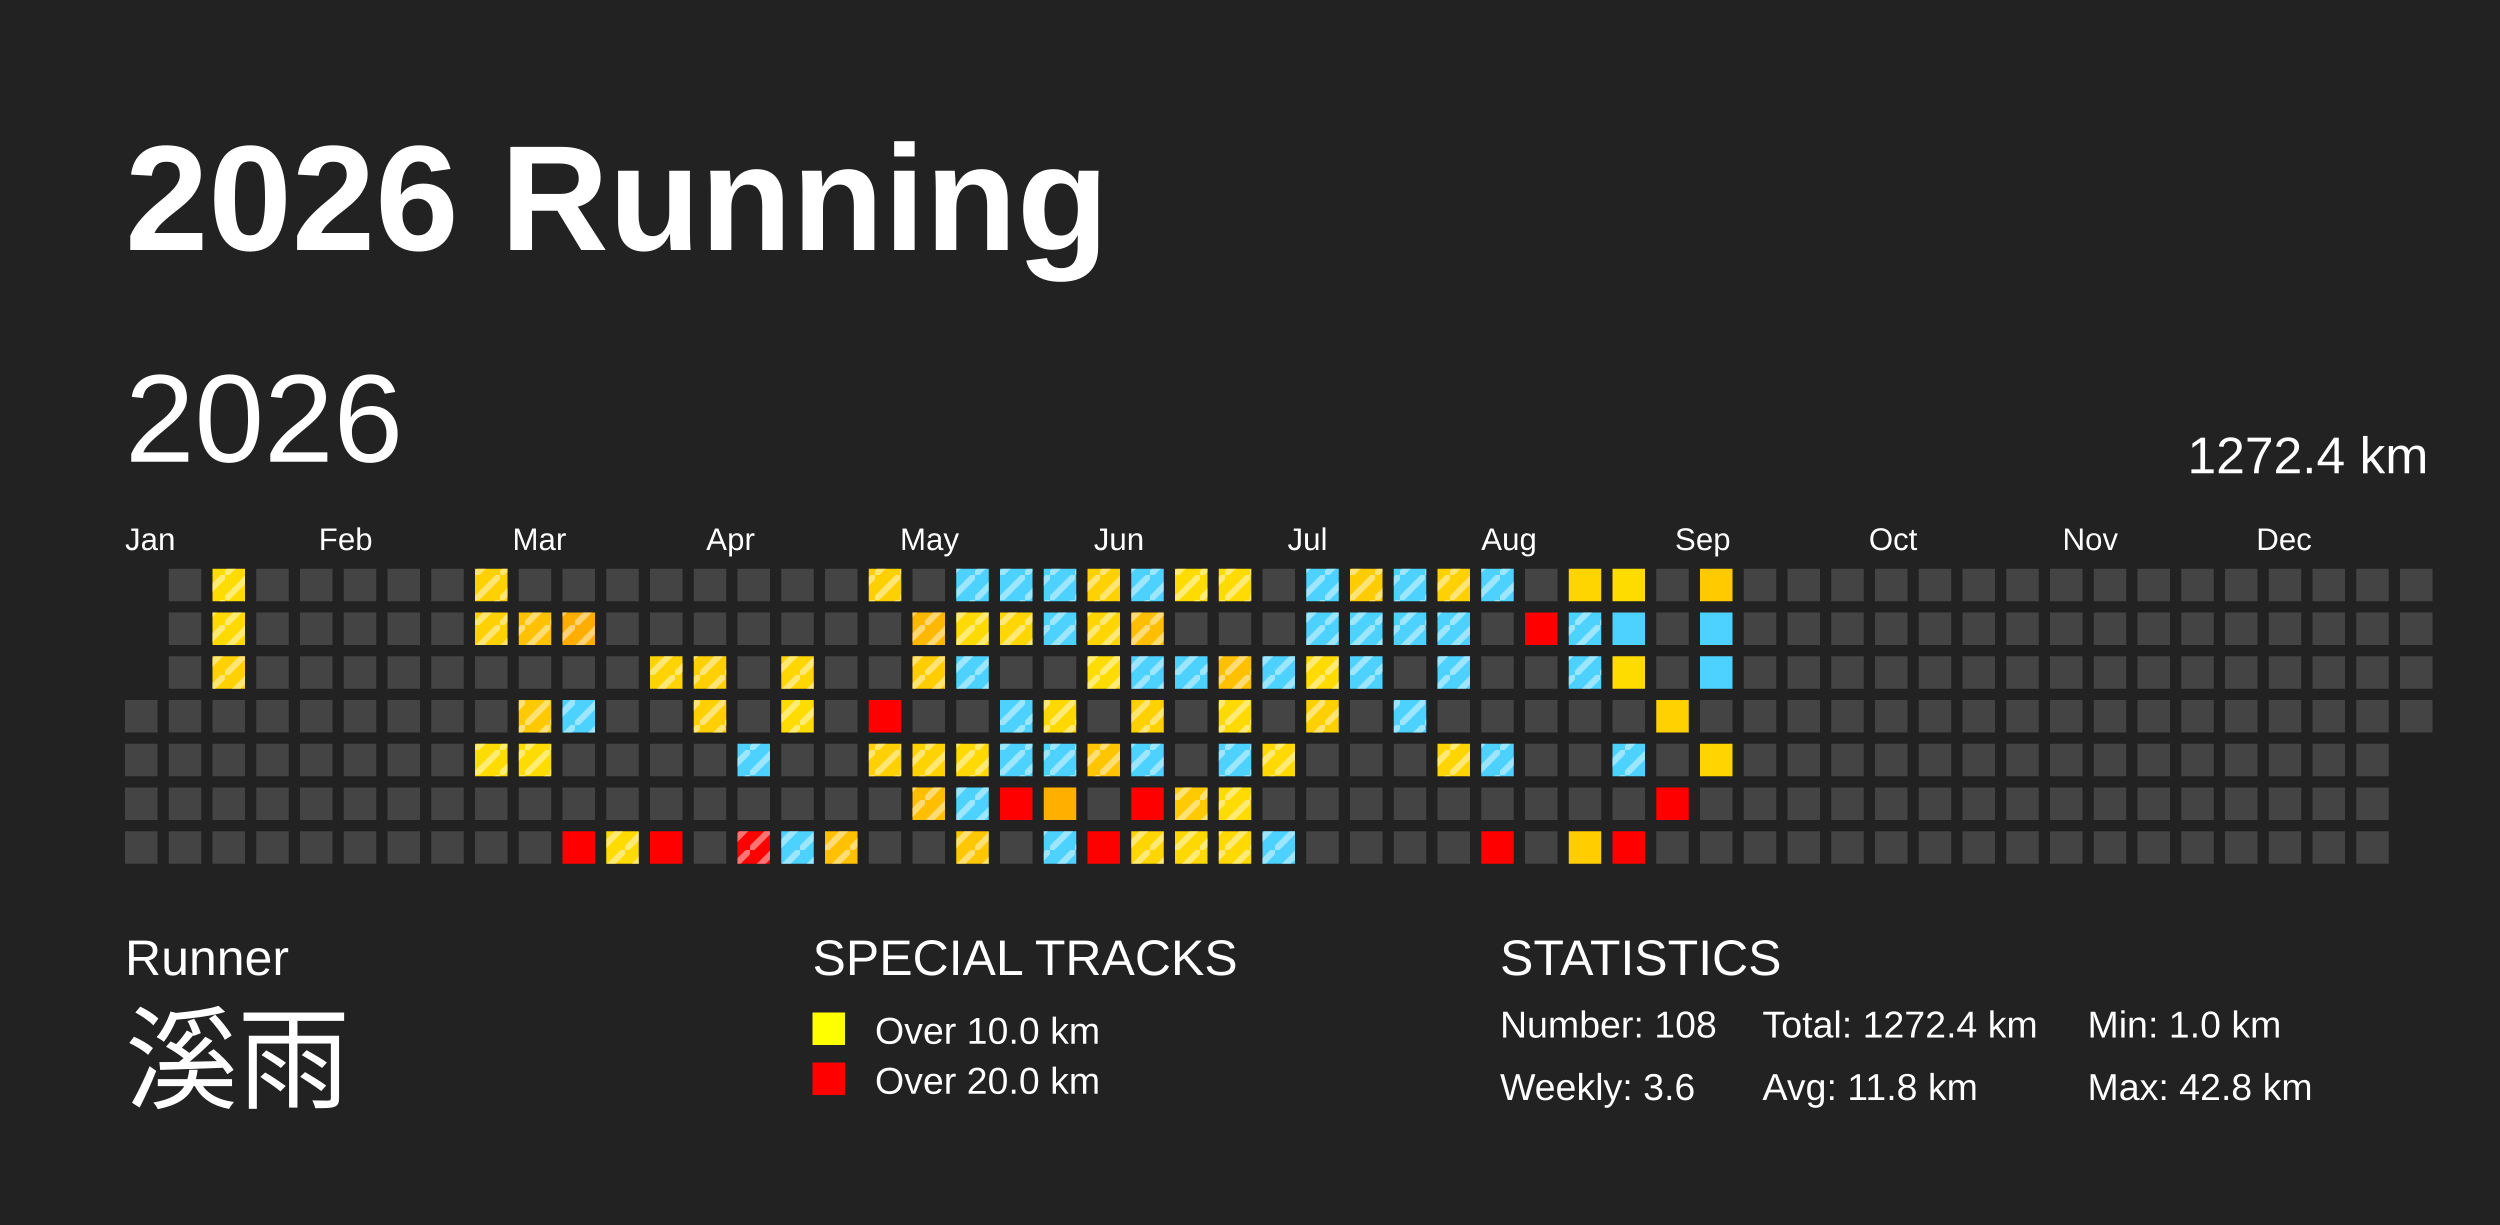
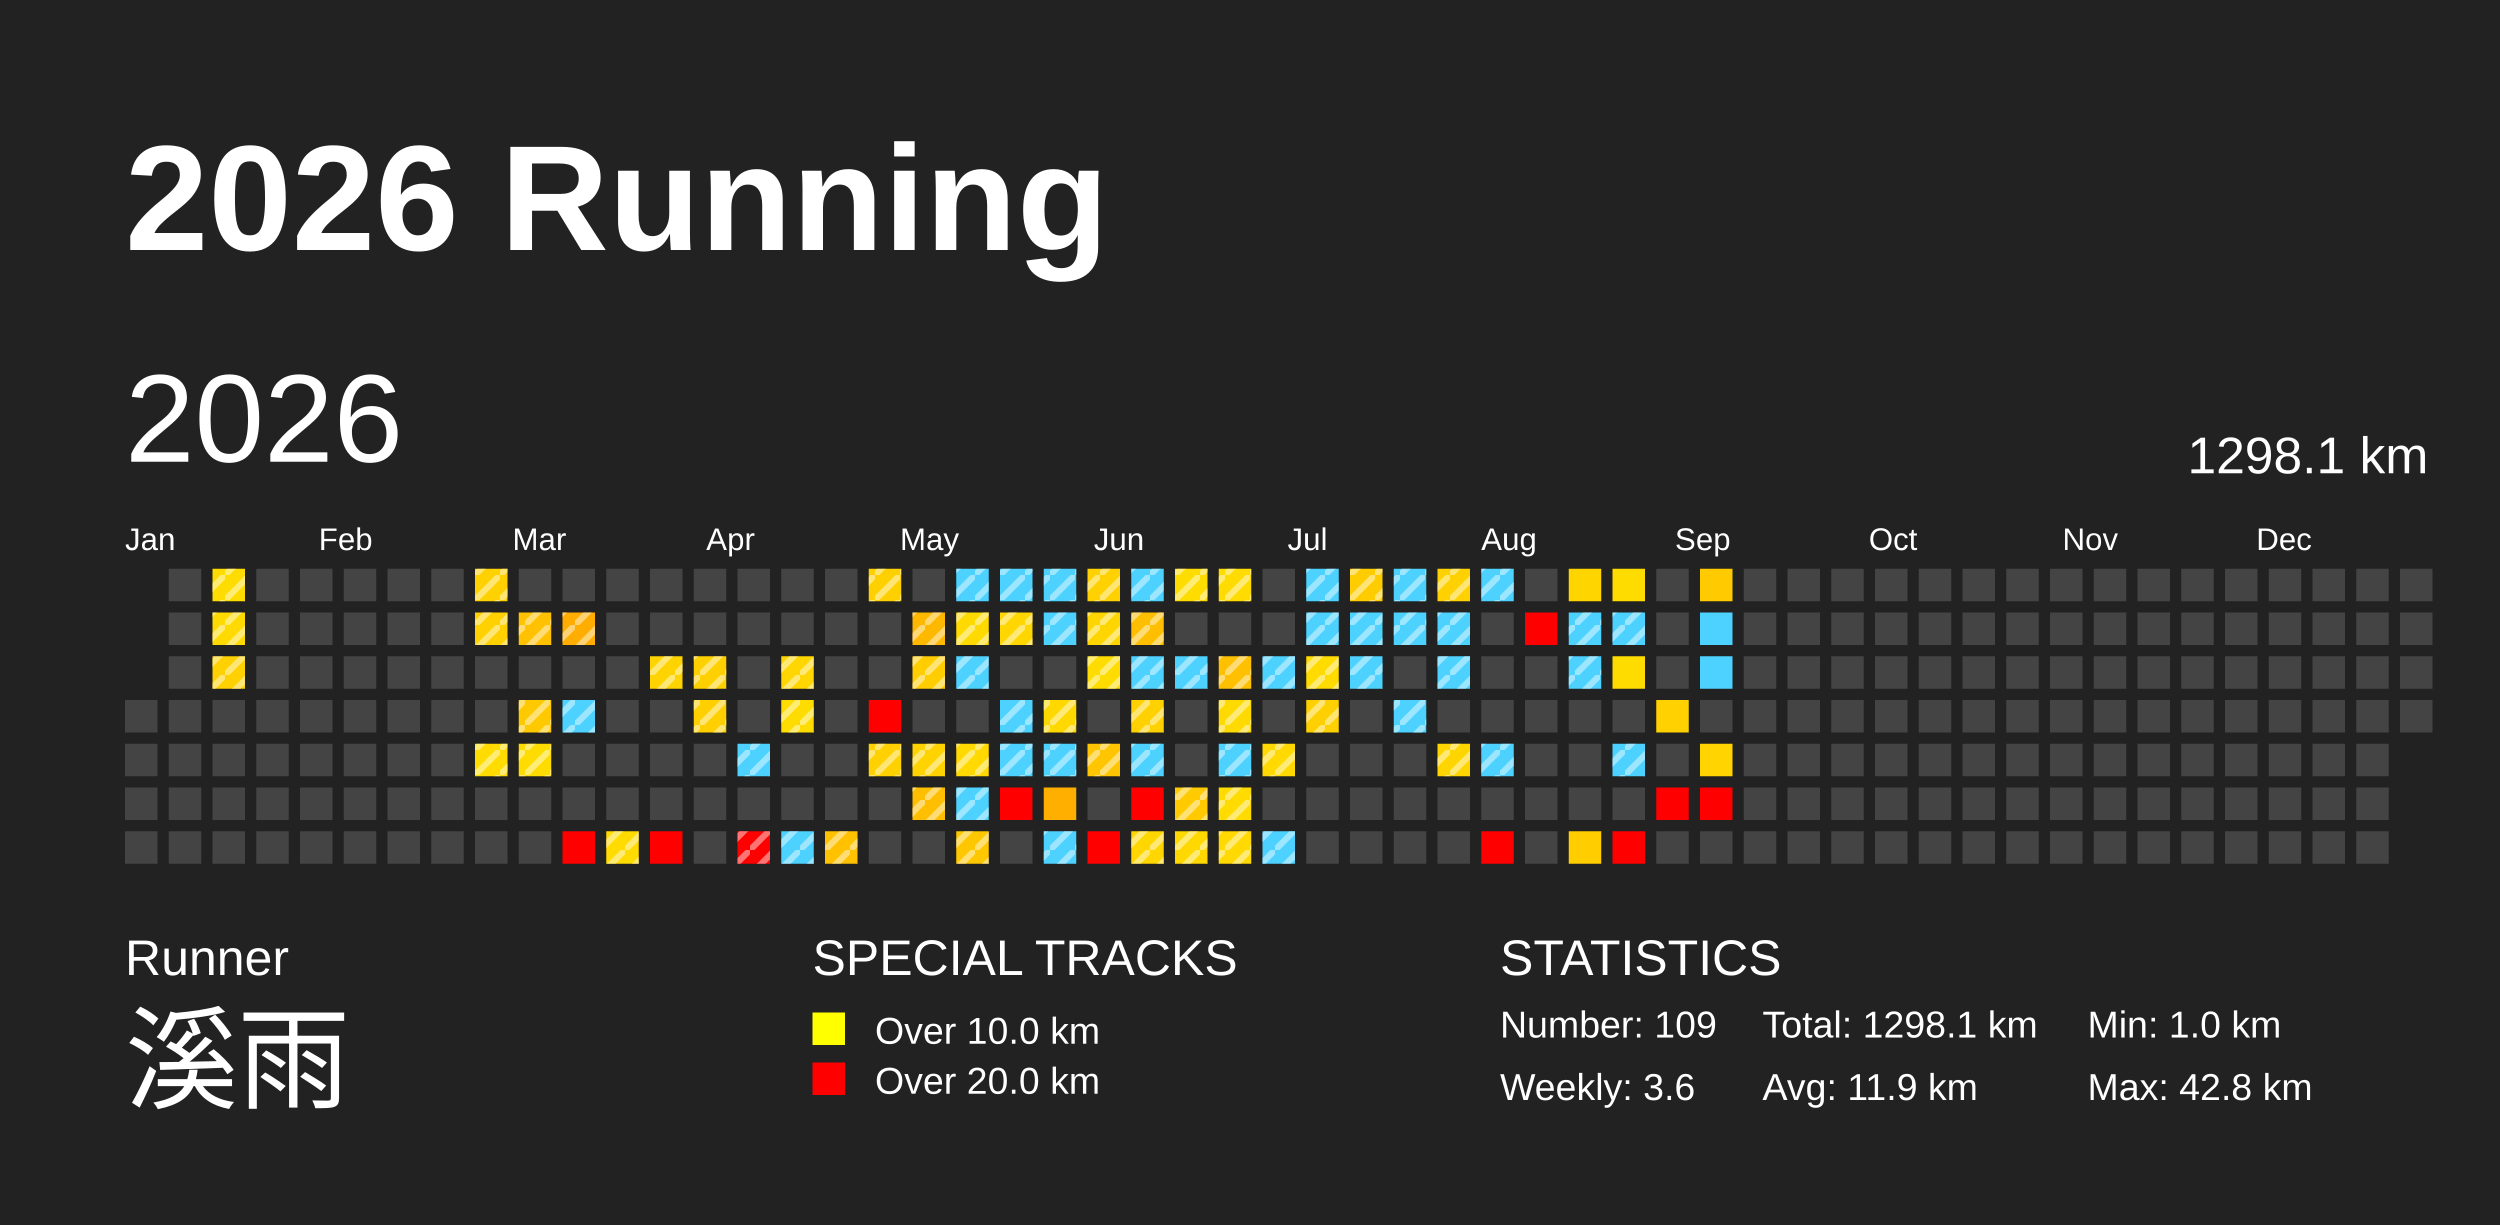
<svg xmlns="http://www.w3.org/2000/svg" baseProfile="full" height="98mm" version="1.1" viewBox="0,0,200,98" width="200mm">
  <defs>
    <pattern height="2" id="indoor-stripe" patternUnits="userSpaceOnUse" width="2">
      <line stroke="white" stroke-opacity="0.45" stroke-width="0.5" x1="0" x2="2" y1="2" y2="0" />
    </pattern>
  </defs>
  <rect fill="#222222" height="98" width="200" x="0" y="0" />
  <text fill="#FFFFFF" style="font-size:12px; font-family:Arial; font-weight:bold;" x="10" y="20">2026 Running</text>
  <text fill="#FFFFFF" style="font-size:4px; font-family:Arial" x="10" y="78">Runner</text>
  <text fill="#FFFFFF" style="font-size:9px; font-family:Arial" x="10" y="88">溪雨</text>
  <text fill="#FFFFFF" style="font-size:4px; font-family:Arial" x="65" y="78">SPECIAL TRACKS</text>
  <rect fill="yellow" height="2.6" width="2.6" x="65" y="81" />
  <text fill="#FFFFFF" style="font-size:3px; font-family:Arial" x="70" y="83.5">Over 10.0 km</text>
  <rect fill="red" height="2.6" width="2.6" x="65" y="85" />
  <text fill="#FFFFFF" style="font-size:3px; font-family:Arial" x="70" y="87.5">Over 20.0 km</text>
  <text fill="#FFFFFF" style="font-size:4px; font-family:Arial" x="120" y="78">STATISTICS</text>
-   <text fill="#FFFFFF" style="font-size:3px; font-family:Arial" x="120" y="83">Number: 108</text>
+   <text fill="#FFFFFF" style="font-size:3px; font-family:Arial" x="120" y="83">Number: 109</text>
  <text fill="#FFFFFF" style="font-size:3px; font-family:Arial" x="120" y="88">Weekly: 3.6</text>
-   <text fill="#FFFFFF" style="font-size:3px; font-family:Arial" x="141" y="83">Total: 1272.4 km</text>
-   <text fill="#FFFFFF" style="font-size:3px; font-family:Arial" x="141" y="88">Avg: 11.8 km</text>
+   <text fill="#FFFFFF" style="font-size:3px; font-family:Arial" x="141" y="83">Total: 1298.1 km</text>
+   <text fill="#FFFFFF" style="font-size:3px; font-family:Arial" x="141" y="88">Avg: 11.9 km</text>
  <text fill="#FFFFFF" style="font-size:3px; font-family:Arial" x="167" y="83">Min: 1.0 km</text>
  <text fill="#FFFFFF" style="font-size:3px; font-family:Arial" x="167" y="88">Max: 42.8 km</text>
  <text dominant-baseline="hanging" fill="#FFFFFF" style="font-size:10.0px; font-family:Arial;" x="10" y="30">2026</text>
-   <text dominant-baseline="hanging" fill="#FFFFFF" style="font-size:4.125px; font-family:Arial;" x="175" y="35">1272.4 km</text>
+   <text dominant-baseline="hanging" fill="#FFFFFF" style="font-size:4.125px; font-family:Arial;" x="175" y="35">1298.1 km</text>
  <text fill="#FFFFFF" style="font-size:2.5px; font-family:Arial" x="10.0" y="44">Jan</text>
  <text fill="#FFFFFF" style="font-size:2.5px; font-family:Arial" x="25.5" y="44">Feb</text>
  <text fill="#FFFFFF" style="font-size:2.5px; font-family:Arial" x="41.0" y="44">Mar</text>
  <text fill="#FFFFFF" style="font-size:2.5px; font-family:Arial" x="56.5" y="44">Apr</text>
  <text fill="#FFFFFF" style="font-size:2.5px; font-family:Arial" x="72.0" y="44">May</text>
  <text fill="#FFFFFF" style="font-size:2.5px; font-family:Arial" x="87.5" y="44">Jun</text>
  <text fill="#FFFFFF" style="font-size:2.5px; font-family:Arial" x="103.0" y="44">Jul</text>
  <text fill="#FFFFFF" style="font-size:2.5px; font-family:Arial" x="118.5" y="44">Aug</text>
  <text fill="#FFFFFF" style="font-size:2.5px; font-family:Arial" x="134.0" y="44">Sep</text>
  <text fill="#FFFFFF" style="font-size:2.5px; font-family:Arial" x="149.5" y="44">Oct</text>
  <text fill="#FFFFFF" style="font-size:2.5px; font-family:Arial" x="165.0" y="44">Nov</text>
  <text fill="#FFFFFF" style="font-size:2.5px; font-family:Arial" x="180.5" y="44">Dec</text>
  <rect fill="#444444" height="2.6" width="2.6" x="10.0" y="56.0" />
  <rect fill="#444444" height="2.6" width="2.6" x="10.0" y="59.5" />
  <rect fill="#444444" height="2.6" width="2.6" x="10.0" y="63.0" />
  <rect fill="#444444" height="2.6" width="2.6" x="10.0" y="66.5" />
  <rect fill="#444444" height="2.6" width="2.6" x="13.5" y="45.5" />
  <rect fill="#444444" height="2.6" width="2.6" x="13.5" y="49.0" />
  <rect fill="#444444" height="2.6" width="2.6" x="13.5" y="52.5" />
  <rect fill="#444444" height="2.6" width="2.6" x="13.5" y="56.0" />
  <rect fill="#444444" height="2.6" width="2.6" x="13.5" y="59.5" />
  <rect fill="#444444" height="2.6" width="2.6" x="13.5" y="63.0" />
  <rect fill="#444444" height="2.6" width="2.6" x="13.5" y="66.5" />
  <rect fill="#ffdc00" height="2.6" width="2.6" x="17.0" y="45.5" />
  <rect fill="url(#indoor-stripe)" height="2.6" style="pointer-events: none;" width="2.6" x="17.0" y="45.5" />
  <rect fill="#ffda00" height="2.6" width="2.6" x="17.0" y="49.0" />
  <rect fill="url(#indoor-stripe)" height="2.6" style="pointer-events: none;" width="2.6" x="17.0" y="49.0" />
  <rect fill="#ffd100" height="2.6" width="2.6" x="17.0" y="52.5" />
  <rect fill="url(#indoor-stripe)" height="2.6" style="pointer-events: none;" width="2.6" x="17.0" y="52.5" />
  <rect fill="#444444" height="2.6" width="2.6" x="17.0" y="56.0" />
  <rect fill="#444444" height="2.6" width="2.6" x="17.0" y="59.5" />
  <rect fill="#444444" height="2.6" width="2.6" x="17.0" y="63.0" />
  <rect fill="#444444" height="2.6" width="2.6" x="17.0" y="66.5" />
  <rect fill="#444444" height="2.6" width="2.6" x="20.5" y="45.5" />
  <rect fill="#444444" height="2.6" width="2.6" x="20.5" y="49.0" />
  <rect fill="#444444" height="2.6" width="2.6" x="20.5" y="52.5" />
  <rect fill="#444444" height="2.6" width="2.6" x="20.5" y="56.0" />
  <rect fill="#444444" height="2.6" width="2.6" x="20.5" y="59.5" />
  <rect fill="#444444" height="2.6" width="2.6" x="20.5" y="63.0" />
  <rect fill="#444444" height="2.6" width="2.6" x="20.5" y="66.5" />
  <rect fill="#444444" height="2.6" width="2.6" x="24.0" y="45.5" />
  <rect fill="#444444" height="2.6" width="2.6" x="24.0" y="49.0" />
  <rect fill="#444444" height="2.6" width="2.6" x="24.0" y="52.5" />
  <rect fill="#444444" height="2.6" width="2.6" x="24.0" y="56.0" />
  <rect fill="#444444" height="2.6" width="2.6" x="24.0" y="59.5" />
  <rect fill="#444444" height="2.6" width="2.6" x="24.0" y="63.0" />
  <rect fill="#444444" height="2.6" width="2.6" x="24.0" y="66.5" />
  <rect fill="#444444" height="2.6" width="2.6" x="27.5" y="45.5" />
  <rect fill="#444444" height="2.6" width="2.6" x="27.5" y="49.0" />
  <rect fill="#444444" height="2.6" width="2.6" x="27.5" y="52.5" />
  <rect fill="#444444" height="2.6" width="2.6" x="27.5" y="56.0" />
  <rect fill="#444444" height="2.6" width="2.6" x="27.5" y="59.5" />
  <rect fill="#444444" height="2.6" width="2.6" x="27.5" y="63.0" />
  <rect fill="#444444" height="2.6" width="2.6" x="27.5" y="66.5" />
  <rect fill="#444444" height="2.6" width="2.6" x="31.0" y="45.5" />
  <rect fill="#444444" height="2.6" width="2.6" x="31.0" y="49.0" />
  <rect fill="#444444" height="2.6" width="2.6" x="31.0" y="52.5" />
  <rect fill="#444444" height="2.6" width="2.6" x="31.0" y="56.0" />
  <rect fill="#444444" height="2.6" width="2.6" x="31.0" y="59.5" />
  <rect fill="#444444" height="2.6" width="2.6" x="31.0" y="63.0" />
  <rect fill="#444444" height="2.6" width="2.6" x="31.0" y="66.5" />
  <rect fill="#444444" height="2.6" width="2.6" x="34.5" y="45.5" />
  <rect fill="#444444" height="2.6" width="2.6" x="34.5" y="49.0" />
  <rect fill="#444444" height="2.6" width="2.6" x="34.5" y="52.5" />
  <rect fill="#444444" height="2.6" width="2.6" x="34.5" y="56.0" />
  <rect fill="#444444" height="2.6" width="2.6" x="34.5" y="59.5" />
  <rect fill="#444444" height="2.6" width="2.6" x="34.5" y="63.0" />
  <rect fill="#444444" height="2.6" width="2.6" x="34.5" y="66.5" />
  <rect fill="#ffd100" height="2.6" width="2.6" x="38.0" y="45.5" />
  <rect fill="url(#indoor-stripe)" height="2.6" style="pointer-events: none;" width="2.6" x="38.0" y="45.5" />
  <rect fill="#ffd100" height="2.6" width="2.6" x="38.0" y="49.0" />
  <rect fill="url(#indoor-stripe)" height="2.6" style="pointer-events: none;" width="2.6" x="38.0" y="49.0" />
  <rect fill="#444444" height="2.6" width="2.6" x="38.0" y="52.5" />
  <rect fill="#444444" height="2.6" width="2.6" x="38.0" y="56.0" />
  <rect fill="#ffdc00" height="2.6" width="2.6" x="38.0" y="59.5" />
  <rect fill="url(#indoor-stripe)" height="2.6" style="pointer-events: none;" width="2.6" x="38.0" y="59.5" />
  <rect fill="#444444" height="2.6" width="2.6" x="38.0" y="63.0" />
  <rect fill="#444444" height="2.6" width="2.6" x="38.0" y="66.5" />
  <rect fill="#444444" height="2.6" width="2.6" x="41.5" y="45.5" />
  <rect fill="#ffc100" height="2.6" width="2.6" x="41.5" y="49.0" />
  <rect fill="url(#indoor-stripe)" height="2.6" style="pointer-events: none;" width="2.6" x="41.5" y="49.0" />
  <rect fill="#444444" height="2.6" width="2.6" x="41.5" y="52.5" />
  <rect fill="#ffc900" height="2.6" width="2.6" x="41.5" y="56.0" />
  <rect fill="url(#indoor-stripe)" height="2.6" style="pointer-events: none;" width="2.6" x="41.5" y="56.0" />
  <rect fill="#ffdc00" height="2.6" width="2.6" x="41.5" y="59.5" />
  <rect fill="url(#indoor-stripe)" height="2.6" style="pointer-events: none;" width="2.6" x="41.5" y="59.5" />
  <rect fill="#444444" height="2.6" width="2.6" x="41.5" y="63.0" />
  <rect fill="#444444" height="2.6" width="2.6" x="41.5" y="66.5" />
  <rect fill="#444444" height="2.6" width="2.6" x="45.0" y="45.5" />
  <rect fill="#ffad00" height="2.6" width="2.6" x="45.0" y="49.0" />
  <rect fill="url(#indoor-stripe)" height="2.6" style="pointer-events: none;" width="2.6" x="45.0" y="49.0" />
  <rect fill="#444444" height="2.6" width="2.6" x="45.0" y="52.5" />
  <rect fill="#4dd2ff" height="2.6" width="2.6" x="45.0" y="56.0" />
  <rect fill="url(#indoor-stripe)" height="2.6" style="pointer-events: none;" width="2.6" x="45.0" y="56.0" />
  <rect fill="#444444" height="2.6" width="2.6" x="45.0" y="59.5" />
  <rect fill="#444444" height="2.6" width="2.6" x="45.0" y="63.0" />
  <rect fill="red" height="2.6" width="2.6" x="45.0" y="66.5" />
  <rect fill="#444444" height="2.6" width="2.6" x="48.5" y="45.5" />
  <rect fill="#444444" height="2.6" width="2.6" x="48.5" y="49.0" />
  <rect fill="#444444" height="2.6" width="2.6" x="48.5" y="52.5" />
  <rect fill="#444444" height="2.6" width="2.6" x="48.5" y="56.0" />
  <rect fill="#444444" height="2.6" width="2.6" x="48.5" y="59.5" />
  <rect fill="#444444" height="2.6" width="2.6" x="48.5" y="63.0" />
  <rect fill="#ffdb00" height="2.6" width="2.6" x="48.5" y="66.5" />
  <rect fill="url(#indoor-stripe)" height="2.6" style="pointer-events: none;" width="2.6" x="48.5" y="66.5" />
  <rect fill="#444444" height="2.6" width="2.6" x="52.0" y="45.5" />
  <rect fill="#444444" height="2.6" width="2.6" x="52.0" y="49.0" />
  <rect fill="#ffd300" height="2.6" width="2.6" x="52.0" y="52.5" />
  <rect fill="url(#indoor-stripe)" height="2.6" style="pointer-events: none;" width="2.6" x="52.0" y="52.5" />
  <rect fill="#444444" height="2.6" width="2.6" x="52.0" y="56.0" />
  <rect fill="#444444" height="2.6" width="2.6" x="52.0" y="59.5" />
  <rect fill="#444444" height="2.6" width="2.6" x="52.0" y="63.0" />
  <rect fill="red" height="2.6" width="2.6" x="52.0" y="66.5" />
  <rect fill="#444444" height="2.6" width="2.6" x="55.5" y="45.5" />
  <rect fill="#444444" height="2.6" width="2.6" x="55.5" y="49.0" />
  <rect fill="#ffd000" height="2.6" width="2.6" x="55.5" y="52.5" />
  <rect fill="url(#indoor-stripe)" height="2.6" style="pointer-events: none;" width="2.6" x="55.5" y="52.5" />
  <rect fill="#ffcf00" height="2.6" width="2.6" x="55.5" y="56.0" />
  <rect fill="url(#indoor-stripe)" height="2.6" style="pointer-events: none;" width="2.6" x="55.5" y="56.0" />
  <rect fill="#444444" height="2.6" width="2.6" x="55.5" y="59.5" />
  <rect fill="#444444" height="2.6" width="2.6" x="55.5" y="63.0" />
  <rect fill="#444444" height="2.6" width="2.6" x="55.5" y="66.5" />
  <rect fill="#444444" height="2.6" width="2.6" x="59.0" y="45.5" />
  <rect fill="#444444" height="2.6" width="2.6" x="59.0" y="49.0" />
  <rect fill="#444444" height="2.6" width="2.6" x="59.0" y="52.5" />
  <rect fill="#444444" height="2.6" width="2.6" x="59.0" y="56.0" />
  <rect fill="#4dd2ff" height="2.6" width="2.6" x="59.0" y="59.5" />
  <rect fill="url(#indoor-stripe)" height="2.6" style="pointer-events: none;" width="2.6" x="59.0" y="59.5" />
  <rect fill="#444444" height="2.6" width="2.6" x="59.0" y="63.0" />
  <rect fill="red" height="2.6" width="2.6" x="59.0" y="66.5" />
  <rect fill="url(#indoor-stripe)" height="2.6" style="pointer-events: none;" width="2.6" x="59.0" y="66.5" />
  <rect fill="#444444" height="2.6" width="2.6" x="62.5" y="45.5" />
  <rect fill="#444444" height="2.6" width="2.6" x="62.5" y="49.0" />
  <rect fill="#ffd600" height="2.6" width="2.6" x="62.5" y="52.5" />
  <rect fill="url(#indoor-stripe)" height="2.6" style="pointer-events: none;" width="2.6" x="62.5" y="52.5" />
  <rect fill="#ffdc00" height="2.6" width="2.6" x="62.5" y="56.0" />
  <rect fill="url(#indoor-stripe)" height="2.6" style="pointer-events: none;" width="2.6" x="62.5" y="56.0" />
  <rect fill="#444444" height="2.6" width="2.6" x="62.5" y="59.5" />
  <rect fill="#444444" height="2.6" width="2.6" x="62.5" y="63.0" />
  <rect fill="#4dd2ff" height="2.6" width="2.6" x="62.5" y="66.5" />
  <rect fill="url(#indoor-stripe)" height="2.6" style="pointer-events: none;" width="2.6" x="62.5" y="66.5" />
  <rect fill="#444444" height="2.6" width="2.6" x="66.0" y="45.5" />
  <rect fill="#444444" height="2.6" width="2.6" x="66.0" y="49.0" />
  <rect fill="#444444" height="2.6" width="2.6" x="66.0" y="52.5" />
  <rect fill="#444444" height="2.6" width="2.6" x="66.0" y="56.0" />
  <rect fill="#444444" height="2.6" width="2.6" x="66.0" y="59.5" />
  <rect fill="#444444" height="2.6" width="2.6" x="66.0" y="63.0" />
  <rect fill="#ffc100" height="2.6" width="2.6" x="66.0" y="66.5" />
  <rect fill="url(#indoor-stripe)" height="2.6" style="pointer-events: none;" width="2.6" x="66.0" y="66.5" />
  <rect fill="#ffd000" height="2.6" width="2.6" x="69.5" y="45.5" />
  <rect fill="url(#indoor-stripe)" height="2.6" style="pointer-events: none;" width="2.6" x="69.5" y="45.5" />
  <rect fill="#444444" height="2.6" width="2.6" x="69.5" y="49.0" />
  <rect fill="#444444" height="2.6" width="2.6" x="69.5" y="52.5" />
  <rect fill="red" height="2.6" width="2.6" x="69.5" y="56.0" />
  <rect fill="#ffd100" height="2.6" width="2.6" x="69.5" y="59.5" />
  <rect fill="url(#indoor-stripe)" height="2.6" style="pointer-events: none;" width="2.6" x="69.5" y="59.5" />
  <rect fill="#444444" height="2.6" width="2.6" x="69.5" y="63.0" />
  <rect fill="#444444" height="2.6" width="2.6" x="69.5" y="66.5" />
  <rect fill="#444444" height="2.6" width="2.6" x="73.0" y="45.5" />
  <rect fill="#ffb800" height="2.6" width="2.6" x="73.0" y="49.0" />
  <rect fill="url(#indoor-stripe)" height="2.6" style="pointer-events: none;" width="2.6" x="73.0" y="49.0" />
  <rect fill="#ffcd00" height="2.6" width="2.6" x="73.0" y="52.5" />
  <rect fill="url(#indoor-stripe)" height="2.6" style="pointer-events: none;" width="2.6" x="73.0" y="52.5" />
  <rect fill="#444444" height="2.6" width="2.6" x="73.0" y="56.0" />
  <rect fill="#ffd300" height="2.6" width="2.6" x="73.0" y="59.5" />
  <rect fill="url(#indoor-stripe)" height="2.6" style="pointer-events: none;" width="2.6" x="73.0" y="59.5" />
  <rect fill="#ffbe00" height="2.6" width="2.6" x="73.0" y="63.0" />
  <rect fill="url(#indoor-stripe)" height="2.6" style="pointer-events: none;" width="2.6" x="73.0" y="63.0" />
  <rect fill="#444444" height="2.6" width="2.6" x="73.0" y="66.5" />
  <rect fill="#4dd2ff" height="2.6" width="2.6" x="76.5" y="45.5" />
  <rect fill="url(#indoor-stripe)" height="2.6" style="pointer-events: none;" width="2.6" x="76.5" y="45.5" />
  <rect fill="#ffda00" height="2.6" width="2.6" x="76.5" y="49.0" />
  <rect fill="url(#indoor-stripe)" height="2.6" style="pointer-events: none;" width="2.6" x="76.5" y="49.0" />
  <rect fill="#4dd2ff" height="2.6" width="2.6" x="76.5" y="52.5" />
  <rect fill="url(#indoor-stripe)" height="2.6" style="pointer-events: none;" width="2.6" x="76.5" y="52.5" />
  <rect fill="#444444" height="2.6" width="2.6" x="76.5" y="56.0" />
  <rect fill="#ffd900" height="2.6" width="2.6" x="76.5" y="59.5" />
  <rect fill="url(#indoor-stripe)" height="2.6" style="pointer-events: none;" width="2.6" x="76.5" y="59.5" />
  <rect fill="#4dd2ff" height="2.6" width="2.6" x="76.5" y="63.0" />
  <rect fill="url(#indoor-stripe)" height="2.6" style="pointer-events: none;" width="2.6" x="76.5" y="63.0" />
  <rect fill="#ffc700" height="2.6" width="2.6" x="76.5" y="66.5" />
  <rect fill="url(#indoor-stripe)" height="2.6" style="pointer-events: none;" width="2.6" x="76.5" y="66.5" />
  <rect fill="#4dd2ff" height="2.6" width="2.6" x="80.0" y="45.5" />
  <rect fill="url(#indoor-stripe)" height="2.6" style="pointer-events: none;" width="2.6" x="80.0" y="45.5" />
  <rect fill="#ffd600" height="2.6" width="2.6" x="80.0" y="49.0" />
  <rect fill="url(#indoor-stripe)" height="2.6" style="pointer-events: none;" width="2.6" x="80.0" y="49.0" />
  <rect fill="#444444" height="2.6" width="2.6" x="80.0" y="52.5" />
  <rect fill="#4dd2ff" height="2.6" width="2.6" x="80.0" y="56.0" />
  <rect fill="url(#indoor-stripe)" height="2.6" style="pointer-events: none;" width="2.6" x="80.0" y="56.0" />
  <rect fill="#4dd2ff" height="2.6" width="2.6" x="80.0" y="59.5" />
  <rect fill="url(#indoor-stripe)" height="2.6" style="pointer-events: none;" width="2.6" x="80.0" y="59.5" />
  <rect fill="red" height="2.6" width="2.6" x="80.0" y="63.0" />
  <rect fill="#444444" height="2.6" width="2.6" x="80.0" y="66.5" />
  <rect fill="#4dd2ff" height="2.6" width="2.6" x="83.5" y="45.5" />
  <rect fill="url(#indoor-stripe)" height="2.6" style="pointer-events: none;" width="2.6" x="83.5" y="45.5" />
  <rect fill="#4dd2ff" height="2.6" width="2.6" x="83.5" y="49.0" />
  <rect fill="url(#indoor-stripe)" height="2.6" style="pointer-events: none;" width="2.6" x="83.5" y="49.0" />
  <rect fill="#444444" height="2.6" width="2.6" x="83.5" y="52.5" />
  <rect fill="#ffd800" height="2.6" width="2.6" x="83.5" y="56.0" />
  <rect fill="url(#indoor-stripe)" height="2.6" style="pointer-events: none;" width="2.6" x="83.5" y="56.0" />
  <rect fill="#4dd2ff" height="2.6" width="2.6" x="83.5" y="59.5" />
  <rect fill="url(#indoor-stripe)" height="2.6" style="pointer-events: none;" width="2.6" x="83.5" y="59.5" />
  <rect fill="#ffaf00" height="2.6" width="2.6" x="83.5" y="63.0" />
  <rect fill="#4dd2ff" height="2.6" width="2.6" x="83.5" y="66.5" />
  <rect fill="url(#indoor-stripe)" height="2.6" style="pointer-events: none;" width="2.6" x="83.5" y="66.5" />
  <rect fill="#ffd100" height="2.6" width="2.6" x="87.0" y="45.5" />
  <rect fill="url(#indoor-stripe)" height="2.6" style="pointer-events: none;" width="2.6" x="87.0" y="45.5" />
  <rect fill="#ffd500" height="2.6" width="2.6" x="87.0" y="49.0" />
  <rect fill="url(#indoor-stripe)" height="2.6" style="pointer-events: none;" width="2.6" x="87.0" y="49.0" />
  <rect fill="#ffdc00" height="2.6" width="2.6" x="87.0" y="52.5" />
  <rect fill="url(#indoor-stripe)" height="2.6" style="pointer-events: none;" width="2.6" x="87.0" y="52.5" />
  <rect fill="#444444" height="2.6" width="2.6" x="87.0" y="56.0" />
  <rect fill="#ffc500" height="2.6" width="2.6" x="87.0" y="59.5" />
  <rect fill="url(#indoor-stripe)" height="2.6" style="pointer-events: none;" width="2.6" x="87.0" y="59.5" />
  <rect fill="#444444" height="2.6" width="2.6" x="87.0" y="63.0" />
  <rect fill="red" height="2.6" width="2.6" x="87.0" y="66.5" />
  <rect fill="#4dd2ff" height="2.6" width="2.6" x="90.5" y="45.5" />
  <rect fill="url(#indoor-stripe)" height="2.6" style="pointer-events: none;" width="2.6" x="90.5" y="45.5" />
  <rect fill="#ffbf00" height="2.6" width="2.6" x="90.5" y="49.0" />
  <rect fill="url(#indoor-stripe)" height="2.6" style="pointer-events: none;" width="2.6" x="90.5" y="49.0" />
  <rect fill="#4dd2ff" height="2.6" width="2.6" x="90.5" y="52.5" />
  <rect fill="url(#indoor-stripe)" height="2.6" style="pointer-events: none;" width="2.6" x="90.5" y="52.5" />
  <rect fill="#ffd100" height="2.6" width="2.6" x="90.5" y="56.0" />
  <rect fill="url(#indoor-stripe)" height="2.6" style="pointer-events: none;" width="2.6" x="90.5" y="56.0" />
  <rect fill="#4dd2ff" height="2.6" width="2.6" x="90.5" y="59.5" />
  <rect fill="url(#indoor-stripe)" height="2.6" style="pointer-events: none;" width="2.6" x="90.5" y="59.5" />
  <rect fill="red" height="2.6" width="2.6" x="90.5" y="63.0" />
  <rect fill="#ffd600" height="2.6" width="2.6" x="90.5" y="66.5" />
  <rect fill="url(#indoor-stripe)" height="2.6" style="pointer-events: none;" width="2.6" x="90.5" y="66.5" />
  <rect fill="#ffdc00" height="2.6" width="2.6" x="94.0" y="45.5" />
  <rect fill="url(#indoor-stripe)" height="2.6" style="pointer-events: none;" width="2.6" x="94.0" y="45.5" />
  <rect fill="#444444" height="2.6" width="2.6" x="94.0" y="49.0" />
  <rect fill="#4dd2ff" height="2.6" width="2.6" x="94.0" y="52.5" />
  <rect fill="url(#indoor-stripe)" height="2.6" style="pointer-events: none;" width="2.6" x="94.0" y="52.5" />
  <rect fill="#444444" height="2.6" width="2.6" x="94.0" y="56.0" />
  <rect fill="#444444" height="2.6" width="2.6" x="94.0" y="59.5" />
  <rect fill="#ffca00" height="2.6" width="2.6" x="94.0" y="63.0" />
  <rect fill="url(#indoor-stripe)" height="2.6" style="pointer-events: none;" width="2.6" x="94.0" y="63.0" />
  <rect fill="#ffd800" height="2.6" width="2.6" x="94.0" y="66.5" />
  <rect fill="url(#indoor-stripe)" height="2.6" style="pointer-events: none;" width="2.6" x="94.0" y="66.5" />
  <rect fill="#ffdb00" height="2.6" width="2.6" x="97.5" y="45.5" />
  <rect fill="url(#indoor-stripe)" height="2.6" style="pointer-events: none;" width="2.6" x="97.5" y="45.5" />
  <rect fill="#444444" height="2.6" width="2.6" x="97.5" y="49.0" />
  <rect fill="#ffc000" height="2.6" width="2.6" x="97.5" y="52.5" />
  <rect fill="url(#indoor-stripe)" height="2.6" style="pointer-events: none;" width="2.6" x="97.5" y="52.5" />
  <rect fill="#ffda00" height="2.6" width="2.6" x="97.5" y="56.0" />
  <rect fill="url(#indoor-stripe)" height="2.6" style="pointer-events: none;" width="2.6" x="97.5" y="56.0" />
  <rect fill="#4dd2ff" height="2.6" width="2.6" x="97.5" y="59.5" />
  <rect fill="url(#indoor-stripe)" height="2.6" style="pointer-events: none;" width="2.6" x="97.5" y="59.5" />
  <rect fill="#ffdb00" height="2.6" width="2.6" x="97.5" y="63.0" />
  <rect fill="url(#indoor-stripe)" height="2.6" style="pointer-events: none;" width="2.6" x="97.5" y="63.0" />
  <rect fill="#ffd900" height="2.6" width="2.6" x="97.5" y="66.5" />
  <rect fill="url(#indoor-stripe)" height="2.6" style="pointer-events: none;" width="2.6" x="97.5" y="66.5" />
  <rect fill="#444444" height="2.6" width="2.6" x="101.0" y="45.5" />
  <rect fill="#444444" height="2.6" width="2.6" x="101.0" y="49.0" />
  <rect fill="#4dd2ff" height="2.6" width="2.6" x="101.0" y="52.5" />
  <rect fill="url(#indoor-stripe)" height="2.6" style="pointer-events: none;" width="2.6" x="101.0" y="52.5" />
  <rect fill="#444444" height="2.6" width="2.6" x="101.0" y="56.0" />
  <rect fill="#ffd900" height="2.6" width="2.6" x="101.0" y="59.5" />
  <rect fill="url(#indoor-stripe)" height="2.6" style="pointer-events: none;" width="2.6" x="101.0" y="59.5" />
  <rect fill="#444444" height="2.6" width="2.6" x="101.0" y="63.0" />
  <rect fill="#4dd2ff" height="2.6" width="2.6" x="101.0" y="66.5" />
  <rect fill="url(#indoor-stripe)" height="2.6" style="pointer-events: none;" width="2.6" x="101.0" y="66.5" />
  <rect fill="#4dd2ff" height="2.6" width="2.6" x="104.5" y="45.5" />
  <rect fill="url(#indoor-stripe)" height="2.6" style="pointer-events: none;" width="2.6" x="104.5" y="45.5" />
  <rect fill="#4dd2ff" height="2.6" width="2.6" x="104.5" y="49.0" />
  <rect fill="url(#indoor-stripe)" height="2.6" style="pointer-events: none;" width="2.6" x="104.5" y="49.0" />
  <rect fill="#ffdb00" height="2.6" width="2.6" x="104.5" y="52.5" />
  <rect fill="url(#indoor-stripe)" height="2.6" style="pointer-events: none;" width="2.6" x="104.5" y="52.5" />
  <rect fill="#ffd000" height="2.6" width="2.6" x="104.5" y="56.0" />
  <rect fill="url(#indoor-stripe)" height="2.6" style="pointer-events: none;" width="2.6" x="104.5" y="56.0" />
  <rect fill="#444444" height="2.6" width="2.6" x="104.5" y="59.5" />
  <rect fill="#444444" height="2.6" width="2.6" x="104.5" y="63.0" />
  <rect fill="#444444" height="2.6" width="2.6" x="104.5" y="66.5" />
  <rect fill="#ffcc00" height="2.6" width="2.6" x="108.0" y="45.5" />
  <rect fill="url(#indoor-stripe)" height="2.6" style="pointer-events: none;" width="2.6" x="108.0" y="45.5" />
  <rect fill="#4dd2ff" height="2.6" width="2.6" x="108.0" y="49.0" />
  <rect fill="url(#indoor-stripe)" height="2.6" style="pointer-events: none;" width="2.6" x="108.0" y="49.0" />
  <rect fill="#4dd2ff" height="2.6" width="2.6" x="108.0" y="52.5" />
  <rect fill="url(#indoor-stripe)" height="2.6" style="pointer-events: none;" width="2.6" x="108.0" y="52.5" />
  <rect fill="#444444" height="2.6" width="2.6" x="108.0" y="56.0" />
  <rect fill="#444444" height="2.6" width="2.6" x="108.0" y="59.5" />
  <rect fill="#444444" height="2.6" width="2.6" x="108.0" y="63.0" />
  <rect fill="#444444" height="2.6" width="2.6" x="108.0" y="66.5" />
  <rect fill="#4dd2ff" height="2.6" width="2.6" x="111.5" y="45.5" />
  <rect fill="url(#indoor-stripe)" height="2.6" style="pointer-events: none;" width="2.6" x="111.5" y="45.5" />
  <rect fill="#4dd2ff" height="2.6" width="2.6" x="111.5" y="49.0" />
  <rect fill="url(#indoor-stripe)" height="2.6" style="pointer-events: none;" width="2.6" x="111.5" y="49.0" />
  <rect fill="#444444" height="2.6" width="2.6" x="111.5" y="52.5" />
  <rect fill="#4dd2ff" height="2.6" width="2.6" x="111.5" y="56.0" />
  <rect fill="url(#indoor-stripe)" height="2.6" style="pointer-events: none;" width="2.6" x="111.5" y="56.0" />
  <rect fill="#444444" height="2.6" width="2.6" x="111.5" y="59.5" />
  <rect fill="#444444" height="2.6" width="2.6" x="111.5" y="63.0" />
  <rect fill="#444444" height="2.6" width="2.6" x="111.5" y="66.5" />
  <rect fill="#ffd100" height="2.6" width="2.6" x="115.0" y="45.5" />
  <rect fill="url(#indoor-stripe)" height="2.6" style="pointer-events: none;" width="2.6" x="115.0" y="45.5" />
  <rect fill="#4dd2ff" height="2.6" width="2.6" x="115.0" y="49.0" />
  <rect fill="url(#indoor-stripe)" height="2.6" style="pointer-events: none;" width="2.6" x="115.0" y="49.0" />
  <rect fill="#4dd2ff" height="2.6" width="2.6" x="115.0" y="52.5" />
  <rect fill="url(#indoor-stripe)" height="2.6" style="pointer-events: none;" width="2.6" x="115.0" y="52.5" />
  <rect fill="#444444" height="2.6" width="2.6" x="115.0" y="56.0" />
  <rect fill="#ffd500" height="2.6" width="2.6" x="115.0" y="59.5" />
  <rect fill="url(#indoor-stripe)" height="2.6" style="pointer-events: none;" width="2.6" x="115.0" y="59.5" />
  <rect fill="#444444" height="2.6" width="2.6" x="115.0" y="63.0" />
  <rect fill="#444444" height="2.6" width="2.6" x="115.0" y="66.5" />
  <rect fill="#4dd2ff" height="2.6" width="2.6" x="118.5" y="45.5" />
  <rect fill="url(#indoor-stripe)" height="2.6" style="pointer-events: none;" width="2.6" x="118.5" y="45.5" />
  <rect fill="#444444" height="2.6" width="2.6" x="118.5" y="49.0" />
  <rect fill="#444444" height="2.6" width="2.6" x="118.5" y="52.5" />
  <rect fill="#444444" height="2.6" width="2.6" x="118.5" y="56.0" />
  <rect fill="#4dd2ff" height="2.6" width="2.6" x="118.5" y="59.5" />
  <rect fill="url(#indoor-stripe)" height="2.6" style="pointer-events: none;" width="2.6" x="118.5" y="59.5" />
  <rect fill="#444444" height="2.6" width="2.6" x="118.5" y="63.0" />
  <rect fill="red" height="2.6" width="2.6" x="118.5" y="66.5" />
  <rect fill="#444444" height="2.6" width="2.6" x="122.0" y="45.5" />
  <rect fill="red" height="2.6" width="2.6" x="122.0" y="49.0" />
  <rect fill="#444444" height="2.6" width="2.6" x="122.0" y="52.5" />
  <rect fill="#444444" height="2.6" width="2.6" x="122.0" y="56.0" />
  <rect fill="#444444" height="2.6" width="2.6" x="122.0" y="59.5" />
  <rect fill="#444444" height="2.6" width="2.6" x="122.0" y="63.0" />
  <rect fill="#444444" height="2.6" width="2.6" x="122.0" y="66.5" />
  <rect fill="#ffd500" height="2.6" width="2.6" x="125.5" y="45.5" />
  <rect fill="#4dd2ff" height="2.6" width="2.6" x="125.5" y="49.0" />
  <rect fill="url(#indoor-stripe)" height="2.6" style="pointer-events: none;" width="2.6" x="125.5" y="49.0" />
  <rect fill="#4dd2ff" height="2.6" width="2.6" x="125.5" y="52.5" />
  <rect fill="url(#indoor-stripe)" height="2.6" style="pointer-events: none;" width="2.6" x="125.5" y="52.5" />
  <rect fill="#444444" height="2.6" width="2.6" x="125.5" y="56.0" />
  <rect fill="#444444" height="2.6" width="2.6" x="125.5" y="59.5" />
  <rect fill="#444444" height="2.6" width="2.6" x="125.5" y="63.0" />
  <rect fill="#ffcd00" height="2.6" width="2.6" x="125.5" y="66.5" />
  <rect fill="#ffdc00" height="2.6" width="2.6" x="129.0" y="45.5" />
  <rect fill="#4dd2ff" height="2.6" width="2.6" x="129.0" y="49.0" />
+   <rect fill="url(#indoor-stripe)" height="2.6" style="pointer-events: none;" width="2.6" x="129.0" y="49.0" />
  <rect fill="#ffdc00" height="2.6" width="2.6" x="129.0" y="52.5" />
  <rect fill="#444444" height="2.6" width="2.6" x="129.0" y="56.0" />
  <rect fill="#4dd2ff" height="2.6" width="2.6" x="129.0" y="59.5" />
  <rect fill="url(#indoor-stripe)" height="2.6" style="pointer-events: none;" width="2.6" x="129.0" y="59.5" />
  <rect fill="#444444" height="2.6" width="2.6" x="129.0" y="63.0" />
  <rect fill="red" height="2.6" width="2.6" x="129.0" y="66.5" />
  <rect fill="#444444" height="2.6" width="2.6" x="132.5" y="45.5" />
  <rect fill="#444444" height="2.6" width="2.6" x="132.5" y="49.0" />
  <rect fill="#444444" height="2.6" width="2.6" x="132.5" y="52.5" />
  <rect fill="#ffd100" height="2.6" width="2.6" x="132.5" y="56.0" />
  <rect fill="#444444" height="2.6" width="2.6" x="132.5" y="59.5" />
  <rect fill="red" height="2.6" width="2.6" x="132.5" y="63.0" />
  <rect fill="#444444" height="2.6" width="2.6" x="132.5" y="66.5" />
  <rect fill="#ffcb00" height="2.6" width="2.6" x="136.0" y="45.5" />
  <rect fill="#4dd2ff" height="2.6" width="2.6" x="136.0" y="49.0" />
  <rect fill="#4dd2ff" height="2.6" width="2.6" x="136.0" y="52.5" />
  <rect fill="#444444" height="2.6" width="2.6" x="136.0" y="56.0" />
  <rect fill="#ffd400" height="2.6" width="2.6" x="136.0" y="59.5" />
-   <rect fill="#444444" height="2.6" width="2.6" x="136.0" y="63.0" />
+   <rect fill="red" height="2.6" width="2.6" x="136.0" y="63.0" />
  <rect fill="#444444" height="2.6" width="2.6" x="136.0" y="66.5" />
  <rect fill="#444444" height="2.6" width="2.6" x="139.5" y="45.5" />
  <rect fill="#444444" height="2.6" width="2.6" x="139.5" y="49.0" />
  <rect fill="#444444" height="2.6" width="2.6" x="139.5" y="52.5" />
  <rect fill="#444444" height="2.6" width="2.6" x="139.5" y="56.0" />
  <rect fill="#444444" height="2.6" width="2.6" x="139.5" y="59.5" />
  <rect fill="#444444" height="2.6" width="2.6" x="139.5" y="63.0" />
  <rect fill="#444444" height="2.6" width="2.6" x="139.5" y="66.5" />
  <rect fill="#444444" height="2.6" width="2.6" x="143.0" y="45.5" />
  <rect fill="#444444" height="2.6" width="2.6" x="143.0" y="49.0" />
  <rect fill="#444444" height="2.6" width="2.6" x="143.0" y="52.5" />
  <rect fill="#444444" height="2.6" width="2.6" x="143.0" y="56.0" />
  <rect fill="#444444" height="2.6" width="2.6" x="143.0" y="59.5" />
  <rect fill="#444444" height="2.6" width="2.6" x="143.0" y="63.0" />
  <rect fill="#444444" height="2.6" width="2.6" x="143.0" y="66.5" />
  <rect fill="#444444" height="2.6" width="2.6" x="146.5" y="45.5" />
  <rect fill="#444444" height="2.6" width="2.6" x="146.5" y="49.0" />
  <rect fill="#444444" height="2.6" width="2.6" x="146.5" y="52.5" />
  <rect fill="#444444" height="2.6" width="2.6" x="146.5" y="56.0" />
  <rect fill="#444444" height="2.6" width="2.6" x="146.5" y="59.5" />
  <rect fill="#444444" height="2.6" width="2.6" x="146.5" y="63.0" />
  <rect fill="#444444" height="2.6" width="2.6" x="146.5" y="66.5" />
  <rect fill="#444444" height="2.6" width="2.6" x="150.0" y="45.5" />
  <rect fill="#444444" height="2.6" width="2.6" x="150.0" y="49.0" />
  <rect fill="#444444" height="2.6" width="2.6" x="150.0" y="52.5" />
  <rect fill="#444444" height="2.6" width="2.6" x="150.0" y="56.0" />
  <rect fill="#444444" height="2.6" width="2.6" x="150.0" y="59.5" />
  <rect fill="#444444" height="2.6" width="2.6" x="150.0" y="63.0" />
  <rect fill="#444444" height="2.6" width="2.6" x="150.0" y="66.5" />
  <rect fill="#444444" height="2.6" width="2.6" x="153.5" y="45.5" />
  <rect fill="#444444" height="2.6" width="2.6" x="153.5" y="49.0" />
  <rect fill="#444444" height="2.6" width="2.6" x="153.5" y="52.5" />
  <rect fill="#444444" height="2.6" width="2.6" x="153.5" y="56.0" />
  <rect fill="#444444" height="2.6" width="2.6" x="153.5" y="59.5" />
  <rect fill="#444444" height="2.6" width="2.6" x="153.5" y="63.0" />
  <rect fill="#444444" height="2.6" width="2.6" x="153.5" y="66.5" />
  <rect fill="#444444" height="2.6" width="2.6" x="157.0" y="45.5" />
  <rect fill="#444444" height="2.6" width="2.6" x="157.0" y="49.0" />
  <rect fill="#444444" height="2.6" width="2.6" x="157.0" y="52.5" />
  <rect fill="#444444" height="2.6" width="2.6" x="157.0" y="56.0" />
  <rect fill="#444444" height="2.6" width="2.6" x="157.0" y="59.5" />
  <rect fill="#444444" height="2.6" width="2.6" x="157.0" y="63.0" />
  <rect fill="#444444" height="2.6" width="2.6" x="157.0" y="66.5" />
  <rect fill="#444444" height="2.6" width="2.6" x="160.5" y="45.5" />
  <rect fill="#444444" height="2.6" width="2.6" x="160.5" y="49.0" />
  <rect fill="#444444" height="2.6" width="2.6" x="160.5" y="52.5" />
  <rect fill="#444444" height="2.6" width="2.6" x="160.5" y="56.0" />
  <rect fill="#444444" height="2.6" width="2.6" x="160.5" y="59.5" />
  <rect fill="#444444" height="2.6" width="2.6" x="160.5" y="63.0" />
  <rect fill="#444444" height="2.6" width="2.6" x="160.5" y="66.5" />
  <rect fill="#444444" height="2.6" width="2.6" x="164.0" y="45.5" />
  <rect fill="#444444" height="2.6" width="2.6" x="164.0" y="49.0" />
  <rect fill="#444444" height="2.6" width="2.6" x="164.0" y="52.5" />
  <rect fill="#444444" height="2.6" width="2.6" x="164.0" y="56.0" />
  <rect fill="#444444" height="2.6" width="2.6" x="164.0" y="59.5" />
  <rect fill="#444444" height="2.6" width="2.6" x="164.0" y="63.0" />
  <rect fill="#444444" height="2.6" width="2.6" x="164.0" y="66.5" />
  <rect fill="#444444" height="2.6" width="2.6" x="167.5" y="45.5" />
  <rect fill="#444444" height="2.6" width="2.6" x="167.5" y="49.0" />
  <rect fill="#444444" height="2.6" width="2.6" x="167.5" y="52.5" />
  <rect fill="#444444" height="2.6" width="2.6" x="167.5" y="56.0" />
  <rect fill="#444444" height="2.6" width="2.6" x="167.5" y="59.5" />
  <rect fill="#444444" height="2.6" width="2.6" x="167.5" y="63.0" />
  <rect fill="#444444" height="2.6" width="2.6" x="167.5" y="66.5" />
  <rect fill="#444444" height="2.6" width="2.6" x="171.0" y="45.5" />
  <rect fill="#444444" height="2.6" width="2.6" x="171.0" y="49.0" />
  <rect fill="#444444" height="2.6" width="2.6" x="171.0" y="52.5" />
  <rect fill="#444444" height="2.6" width="2.6" x="171.0" y="56.0" />
  <rect fill="#444444" height="2.6" width="2.6" x="171.0" y="59.5" />
  <rect fill="#444444" height="2.6" width="2.6" x="171.0" y="63.0" />
  <rect fill="#444444" height="2.6" width="2.6" x="171.0" y="66.5" />
  <rect fill="#444444" height="2.6" width="2.6" x="174.5" y="45.5" />
  <rect fill="#444444" height="2.6" width="2.6" x="174.5" y="49.0" />
  <rect fill="#444444" height="2.6" width="2.6" x="174.5" y="52.5" />
  <rect fill="#444444" height="2.6" width="2.6" x="174.5" y="56.0" />
  <rect fill="#444444" height="2.6" width="2.6" x="174.5" y="59.5" />
  <rect fill="#444444" height="2.6" width="2.6" x="174.5" y="63.0" />
  <rect fill="#444444" height="2.6" width="2.6" x="174.5" y="66.5" />
  <rect fill="#444444" height="2.6" width="2.6" x="178.0" y="45.5" />
  <rect fill="#444444" height="2.6" width="2.6" x="178.0" y="49.0" />
  <rect fill="#444444" height="2.6" width="2.6" x="178.0" y="52.5" />
  <rect fill="#444444" height="2.6" width="2.6" x="178.0" y="56.0" />
  <rect fill="#444444" height="2.6" width="2.6" x="178.0" y="59.5" />
  <rect fill="#444444" height="2.6" width="2.6" x="178.0" y="63.0" />
  <rect fill="#444444" height="2.6" width="2.6" x="178.0" y="66.5" />
  <rect fill="#444444" height="2.6" width="2.6" x="181.5" y="45.5" />
  <rect fill="#444444" height="2.6" width="2.6" x="181.5" y="49.0" />
  <rect fill="#444444" height="2.6" width="2.6" x="181.5" y="52.5" />
  <rect fill="#444444" height="2.6" width="2.6" x="181.5" y="56.0" />
  <rect fill="#444444" height="2.6" width="2.6" x="181.5" y="59.5" />
  <rect fill="#444444" height="2.6" width="2.6" x="181.5" y="63.0" />
  <rect fill="#444444" height="2.6" width="2.6" x="181.5" y="66.5" />
  <rect fill="#444444" height="2.6" width="2.6" x="185.0" y="45.5" />
  <rect fill="#444444" height="2.6" width="2.6" x="185.0" y="49.0" />
  <rect fill="#444444" height="2.6" width="2.6" x="185.0" y="52.5" />
  <rect fill="#444444" height="2.6" width="2.6" x="185.0" y="56.0" />
  <rect fill="#444444" height="2.6" width="2.6" x="185.0" y="59.5" />
  <rect fill="#444444" height="2.6" width="2.6" x="185.0" y="63.0" />
  <rect fill="#444444" height="2.6" width="2.6" x="185.0" y="66.5" />
  <rect fill="#444444" height="2.6" width="2.6" x="188.5" y="45.5" />
  <rect fill="#444444" height="2.6" width="2.6" x="188.5" y="49.0" />
  <rect fill="#444444" height="2.6" width="2.6" x="188.5" y="52.5" />
  <rect fill="#444444" height="2.6" width="2.6" x="188.5" y="56.0" />
  <rect fill="#444444" height="2.6" width="2.6" x="188.5" y="59.5" />
  <rect fill="#444444" height="2.6" width="2.6" x="188.5" y="63.0" />
  <rect fill="#444444" height="2.6" width="2.6" x="188.5" y="66.5" />
  <rect fill="#444444" height="2.6" width="2.6" x="192.0" y="45.5" />
  <rect fill="#444444" height="2.6" width="2.6" x="192.0" y="49.0" />
  <rect fill="#444444" height="2.6" width="2.6" x="192.0" y="52.5" />
  <rect fill="#444444" height="2.6" width="2.6" x="192.0" y="56.0" />
</svg>
